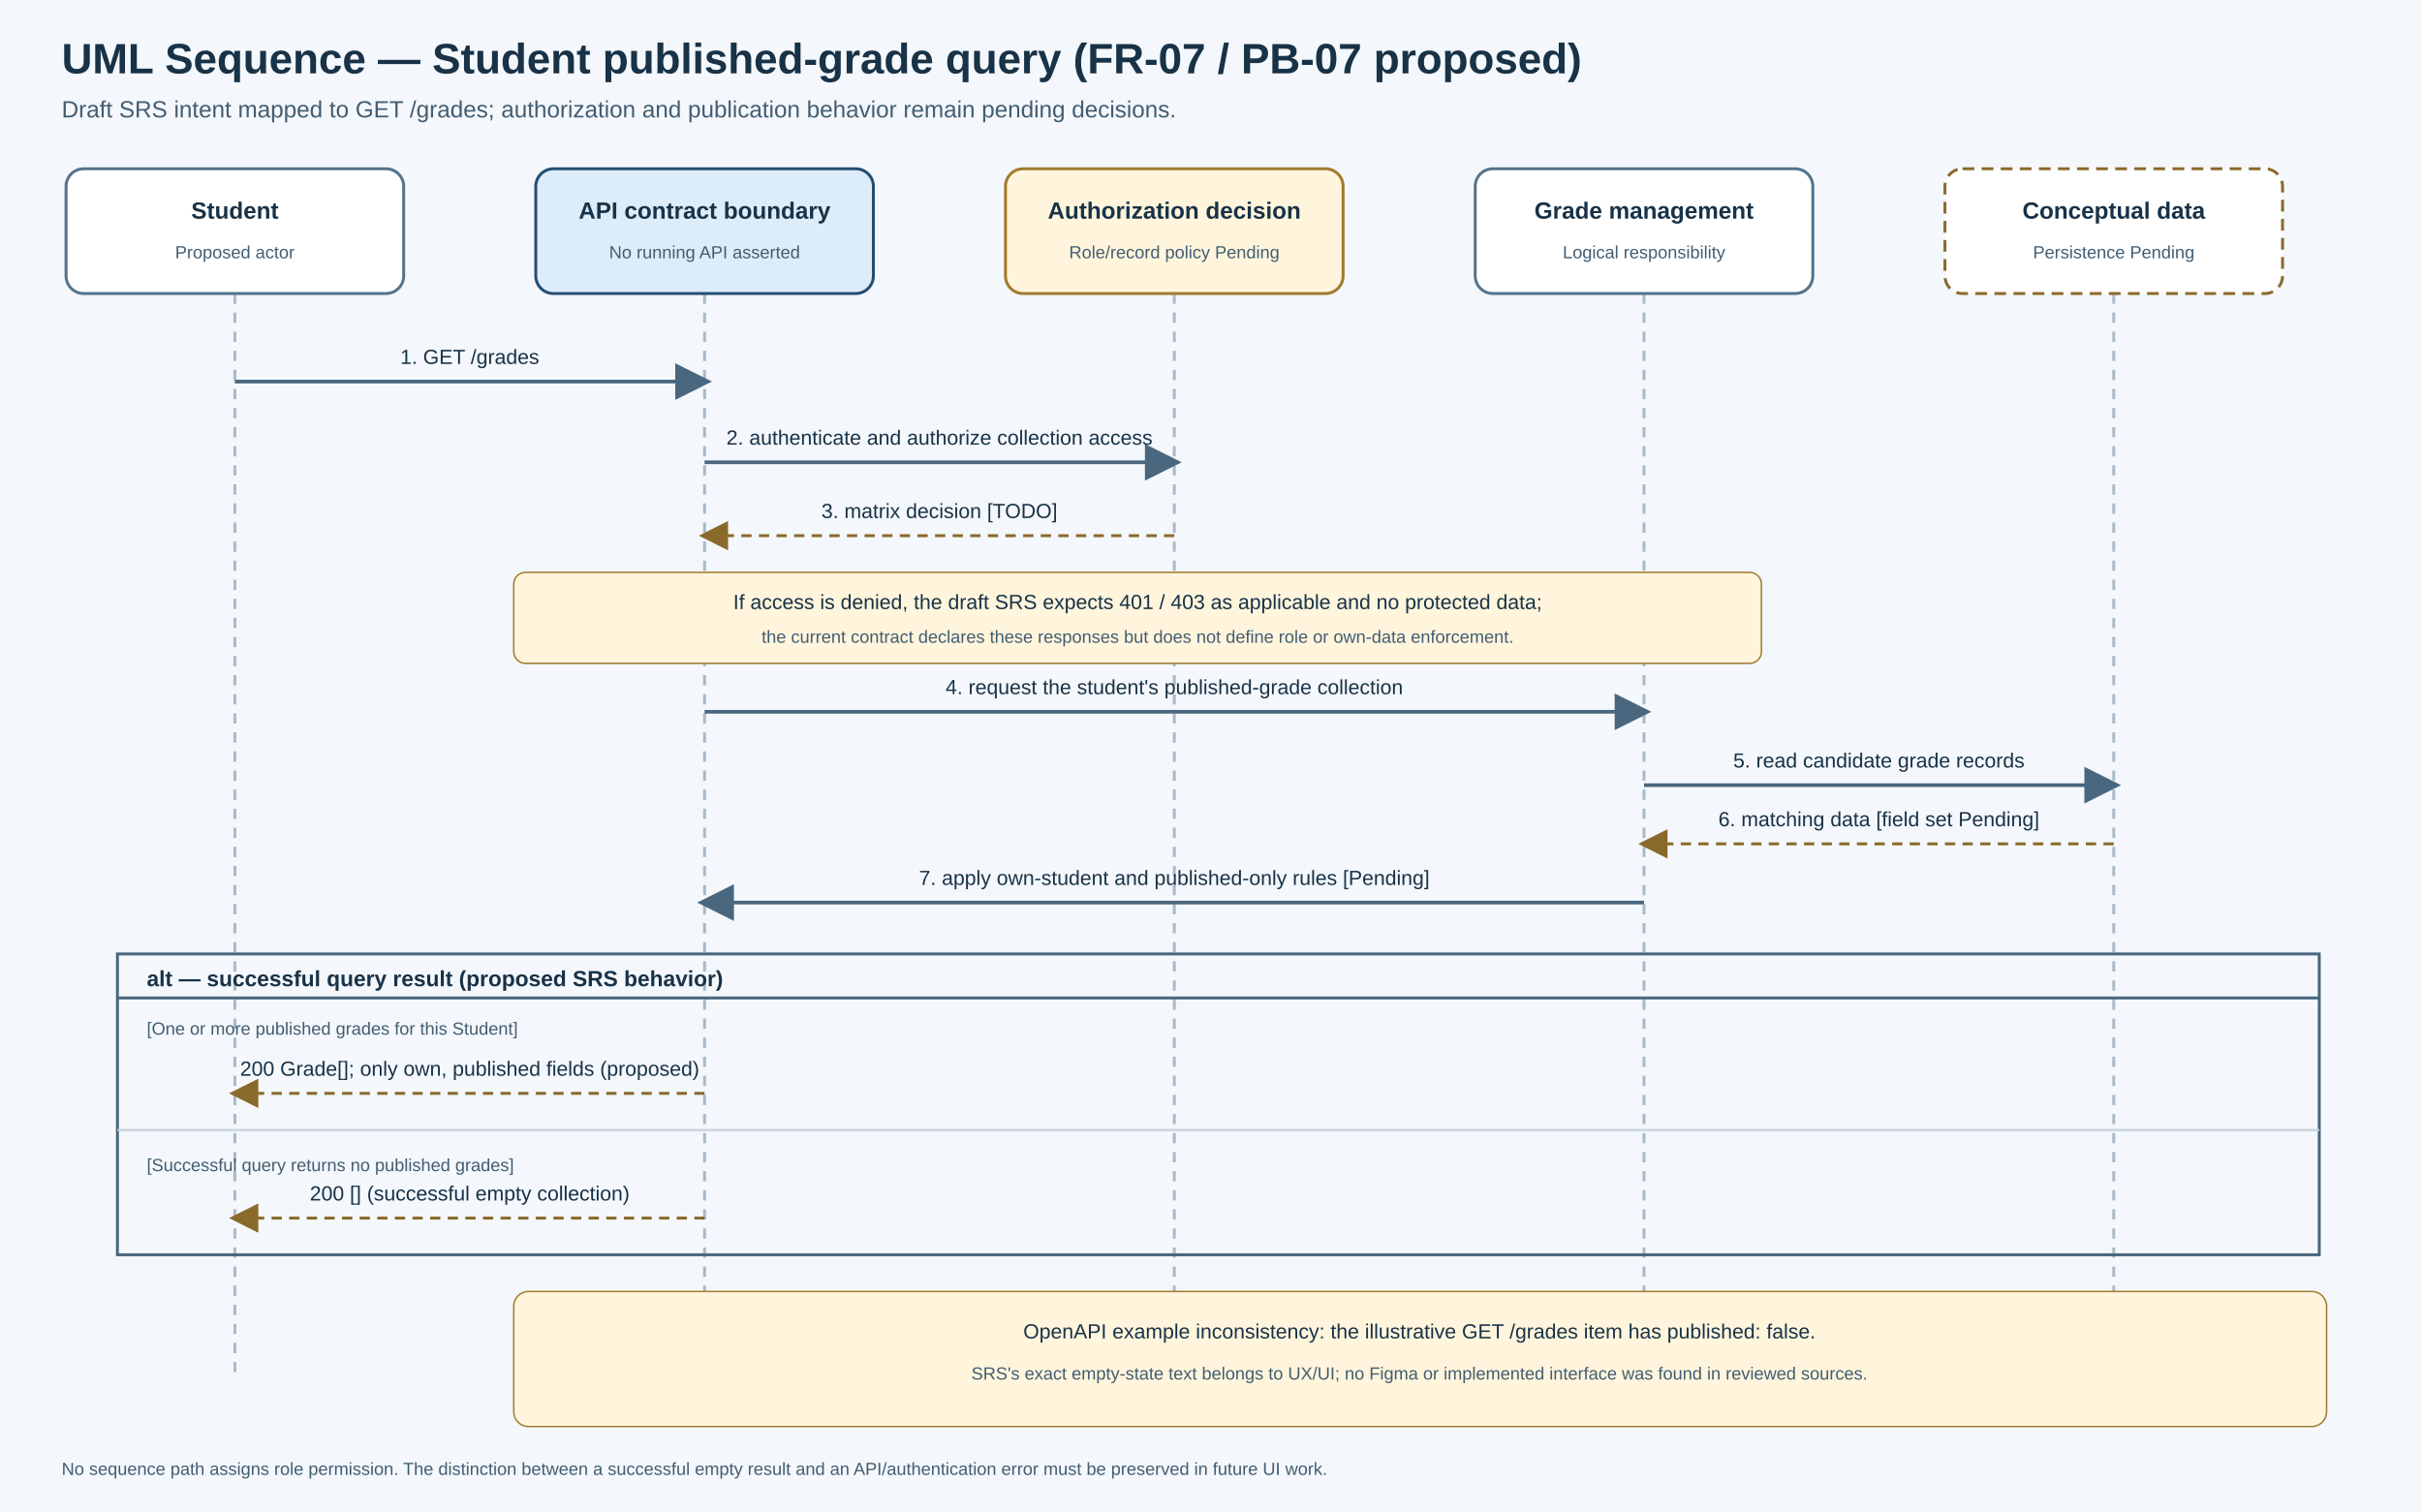
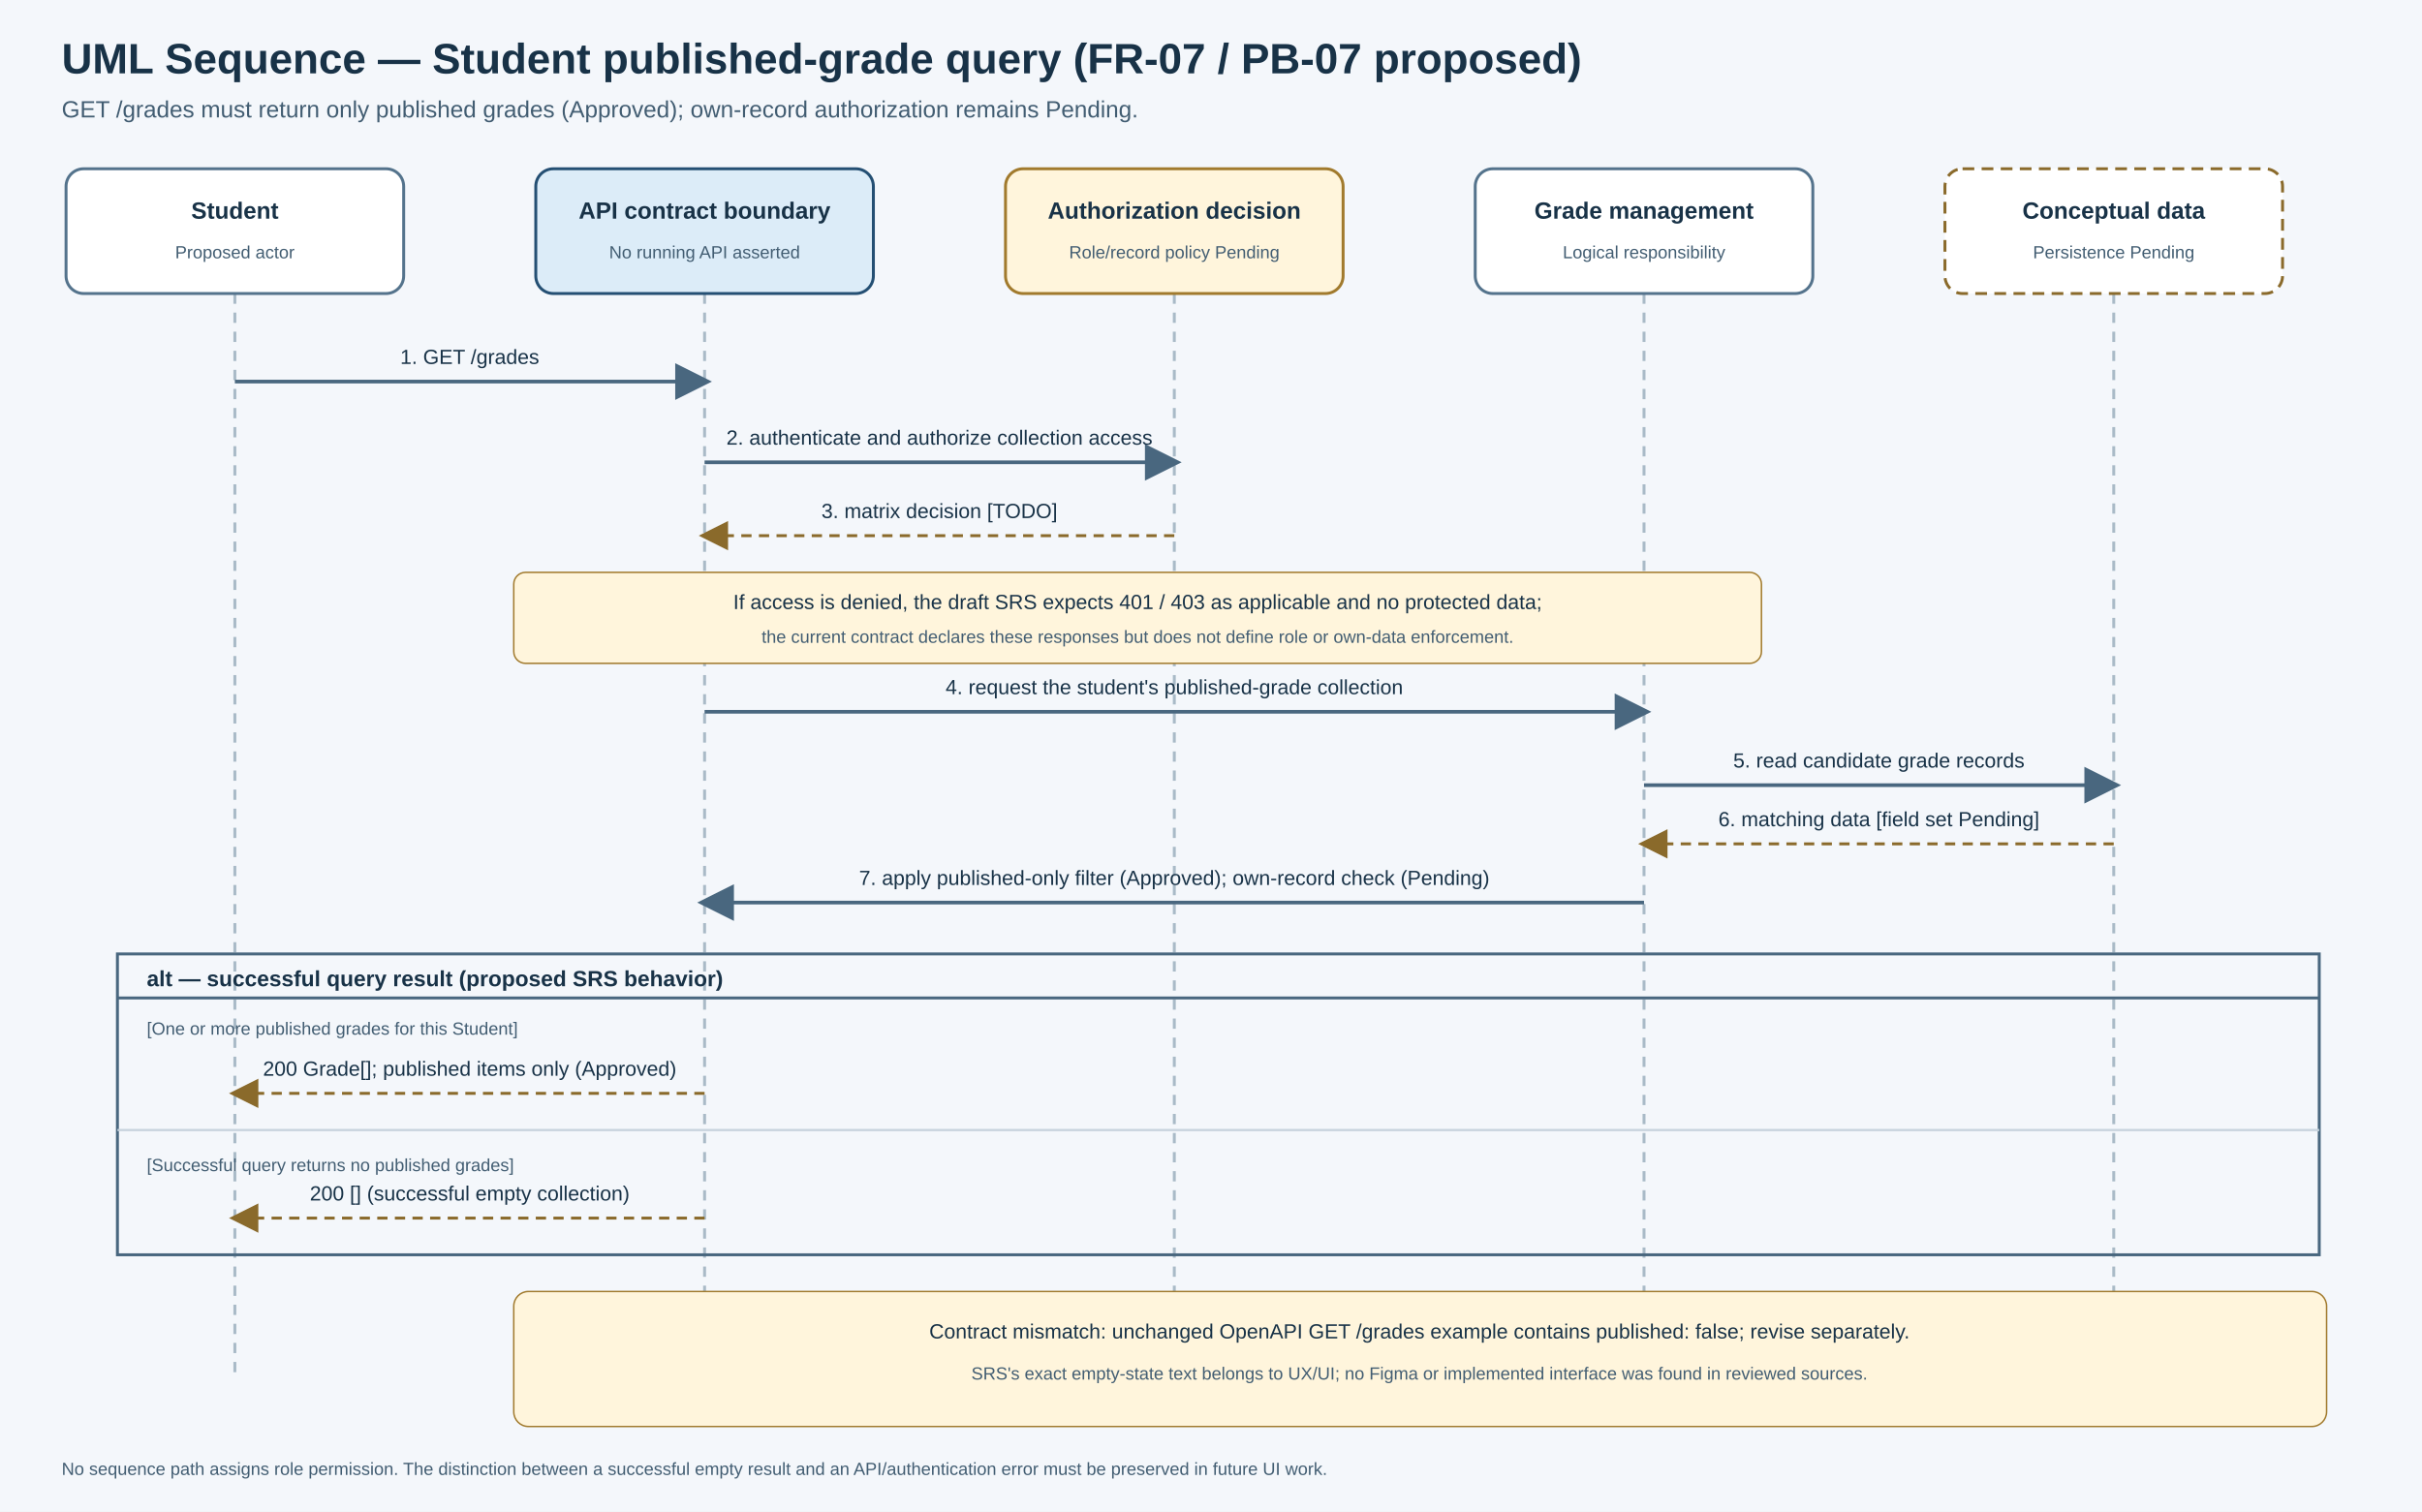
<svg xmlns="http://www.w3.org/2000/svg" width="1650" height="1030" viewBox="0 0 1650 1030" role="img" aria-labelledby="title description">
  <defs>
    <marker id="msg" markerWidth="10" markerHeight="10" refX="8" refY="5" orient="auto">
      <path d="M0,0 L10,5 L0,10 z" fill="#49677f" />
    </marker>
    <marker id="reply" markerWidth="10" markerHeight="10" refX="8" refY="5" orient="auto">
      <path d="M0,0 L10,5 L0,10 z" fill="#8a6a2b" />
    </marker>
    <style>
      text { font-family: Arial, Helvetica, sans-serif; fill: #183247; }
      .title { font-size: 29px; font-weight: 700; }
      .subtitle { font-size: 16px; fill: #425d72; }
      .part { font-size: 16px; font-weight: 700; }
      .msg { font-size: 14px; }
      .note { font-size: 14px; }
      .frame { font-size: 15px; font-weight: 700; }
      .small { font-size: 12px; fill: #425d72; }
    </style>
  </defs>
  <rect width="1650" height="1030" fill="#f4f7fb" />
  <text class="title" x="42" y="50">UML Sequence — Student published-grade query (FR-07 / PB-07 proposed)</text>
-   <text class="subtitle" x="42" y="80">Draft SRS intent mapped to GET /grades; authorization and publication behavior remain pending decisions.</text>
+   <text class="subtitle" x="42" y="80">GET /grades must return only published grades (Approved); own-record authorization remains Pending.</text>
  <g stroke="#a9bac7" stroke-width="2" stroke-dasharray="7 6">
    <path d="M160 200 V935" />
    <path d="M480 200 V935" />
    <path d="M800 200 V935" />
    <path d="M1120 200 V935" />
    <path d="M1440 200 V935" />
  </g>
  <g>
    <rect x="45" y="115" width="230" height="85" rx="12" fill="#ffffff" stroke="#54738c" stroke-width="2" />
    <text class="part" x="160" y="149" text-anchor="middle">Student</text>
    <text class="small" x="160" y="176" text-anchor="middle">Proposed actor</text>
    <rect x="365" y="115" width="230" height="85" rx="12" fill="#dcecf8" stroke="#244f73" stroke-width="2" />
    <text class="part" x="480" y="149" text-anchor="middle">API contract boundary</text>
    <text class="small" x="480" y="176" text-anchor="middle">No running API asserted</text>
    <rect x="685" y="115" width="230" height="85" rx="12" fill="#fff5dc" stroke="#a17a2d" stroke-width="2" />
    <text class="part" x="800" y="149" text-anchor="middle">Authorization decision</text>
    <text class="small" x="800" y="176" text-anchor="middle">Role/record policy Pending</text>
    <rect x="1005" y="115" width="230" height="85" rx="12" fill="#ffffff" stroke="#54738c" stroke-width="2" />
    <text class="part" x="1120" y="149" text-anchor="middle">Grade management</text>
    <text class="small" x="1120" y="176" text-anchor="middle">Logical responsibility</text>
    <rect x="1325" y="115" width="230" height="85" rx="12" fill="#ffffff" stroke="#8a6a2b" stroke-width="2" stroke-dasharray="8 5" />
    <text class="part" x="1440" y="149" text-anchor="middle">Conceptual data</text>
    <text class="small" x="1440" y="176" text-anchor="middle">Persistence Pending</text>
  </g>
  <path d="M160 260 H480" stroke="#49677f" stroke-width="2.5" marker-end="url(#msg)" />
  <text class="msg" x="320" y="248" text-anchor="middle">1. GET /grades</text>
  <path d="M480 315 H800" stroke="#49677f" stroke-width="2.5" marker-end="url(#msg)" />
  <text class="msg" x="640" y="303" text-anchor="middle">2. authenticate and authorize collection access</text>
  <path d="M800 365 H480" stroke="#8a6a2b" stroke-width="2" stroke-dasharray="7 5" marker-end="url(#reply)" />
  <text class="msg" x="640" y="353" text-anchor="middle">3. matrix decision [TODO]</text>
  <rect x="350" y="390" width="850" height="62" rx="8" fill="#fff5dc" stroke="#a17a2d" />
  <text class="note" x="775" y="415" text-anchor="middle">If access is denied, the draft SRS expects 401 / 403 as applicable and no protected data;</text>
  <text class="small" x="775" y="438" text-anchor="middle">the current contract declares these responses but does not define role or own-data enforcement.</text>
  <path d="M480 485 H1120" stroke="#49677f" stroke-width="2.5" marker-end="url(#msg)" />
  <text class="msg" x="800" y="473" text-anchor="middle">4. request the student's published-grade collection</text>
  <path d="M1120 535 H1440" stroke="#49677f" stroke-width="2.5" marker-end="url(#msg)" />
  <text class="msg" x="1280" y="523" text-anchor="middle">5. read candidate grade records</text>
  <path d="M1440 575 H1120" stroke="#8a6a2b" stroke-width="2" stroke-dasharray="7 5" marker-end="url(#reply)" />
  <text class="msg" x="1280" y="563" text-anchor="middle">6. matching data [field set Pending]</text>
  <path d="M1120 615 H480" stroke="#49677f" stroke-width="2.5" marker-end="url(#msg)" />
-   <text class="msg" x="800" y="603" text-anchor="middle">7. apply own-student and published-only rules [Pending]</text>
+   <text class="msg" x="800" y="603" text-anchor="middle">7. apply published-only filter (Approved); own-record check (Pending)</text>
  <rect x="80" y="650" width="1500" height="205" fill="none" stroke="#49677f" stroke-width="2" />
  <path d="M80 680 H1580" stroke="#49677f" stroke-width="2" />
  <text class="frame" x="100" y="672">alt — successful query result (proposed SRS behavior)</text>
  <text class="small" x="100" y="705">[One or more published grades for this Student]</text>
  <path d="M480 745 H160" stroke="#8a6a2b" stroke-width="2" stroke-dasharray="7 5" marker-end="url(#reply)" />
-   <text class="msg" x="320" y="733" text-anchor="middle">200 Grade[]; only own, published fields (proposed)</text>
+   <text class="msg" x="320" y="733" text-anchor="middle">200 Grade[]; published items only (Approved)</text>
  <path d="M80 770 H1580" stroke="#c6d2dc" stroke-width="1.5" />
  <text class="small" x="100" y="798">[Successful query returns no published grades]</text>
  <path d="M480 830 H160" stroke="#8a6a2b" stroke-width="2" stroke-dasharray="7 5" marker-end="url(#reply)" />
  <text class="msg" x="320" y="818" text-anchor="middle">200 [] (successful empty collection)</text>
  <rect x="350" y="880" width="1235" height="92" rx="10" fill="#fff5dc" stroke="#a17a2d" />
-   <text class="note" x="967" y="912" text-anchor="middle">OpenAPI example inconsistency: the illustrative GET /grades item has published: false.</text>
+   <text class="note" x="967" y="912" text-anchor="middle">Contract mismatch: unchanged OpenAPI GET /grades example contains published: false; revise separately.</text>
  <text class="small" x="967" y="940" text-anchor="middle">SRS's exact empty-state text belongs to UX/UI; no Figma or implemented interface was found in reviewed sources.</text>
  <text class="small" x="42" y="1005">No sequence path assigns role permission. The distinction between a successful empty result and an API/authentication error must be preserved in future UI work.</text>
</svg>
